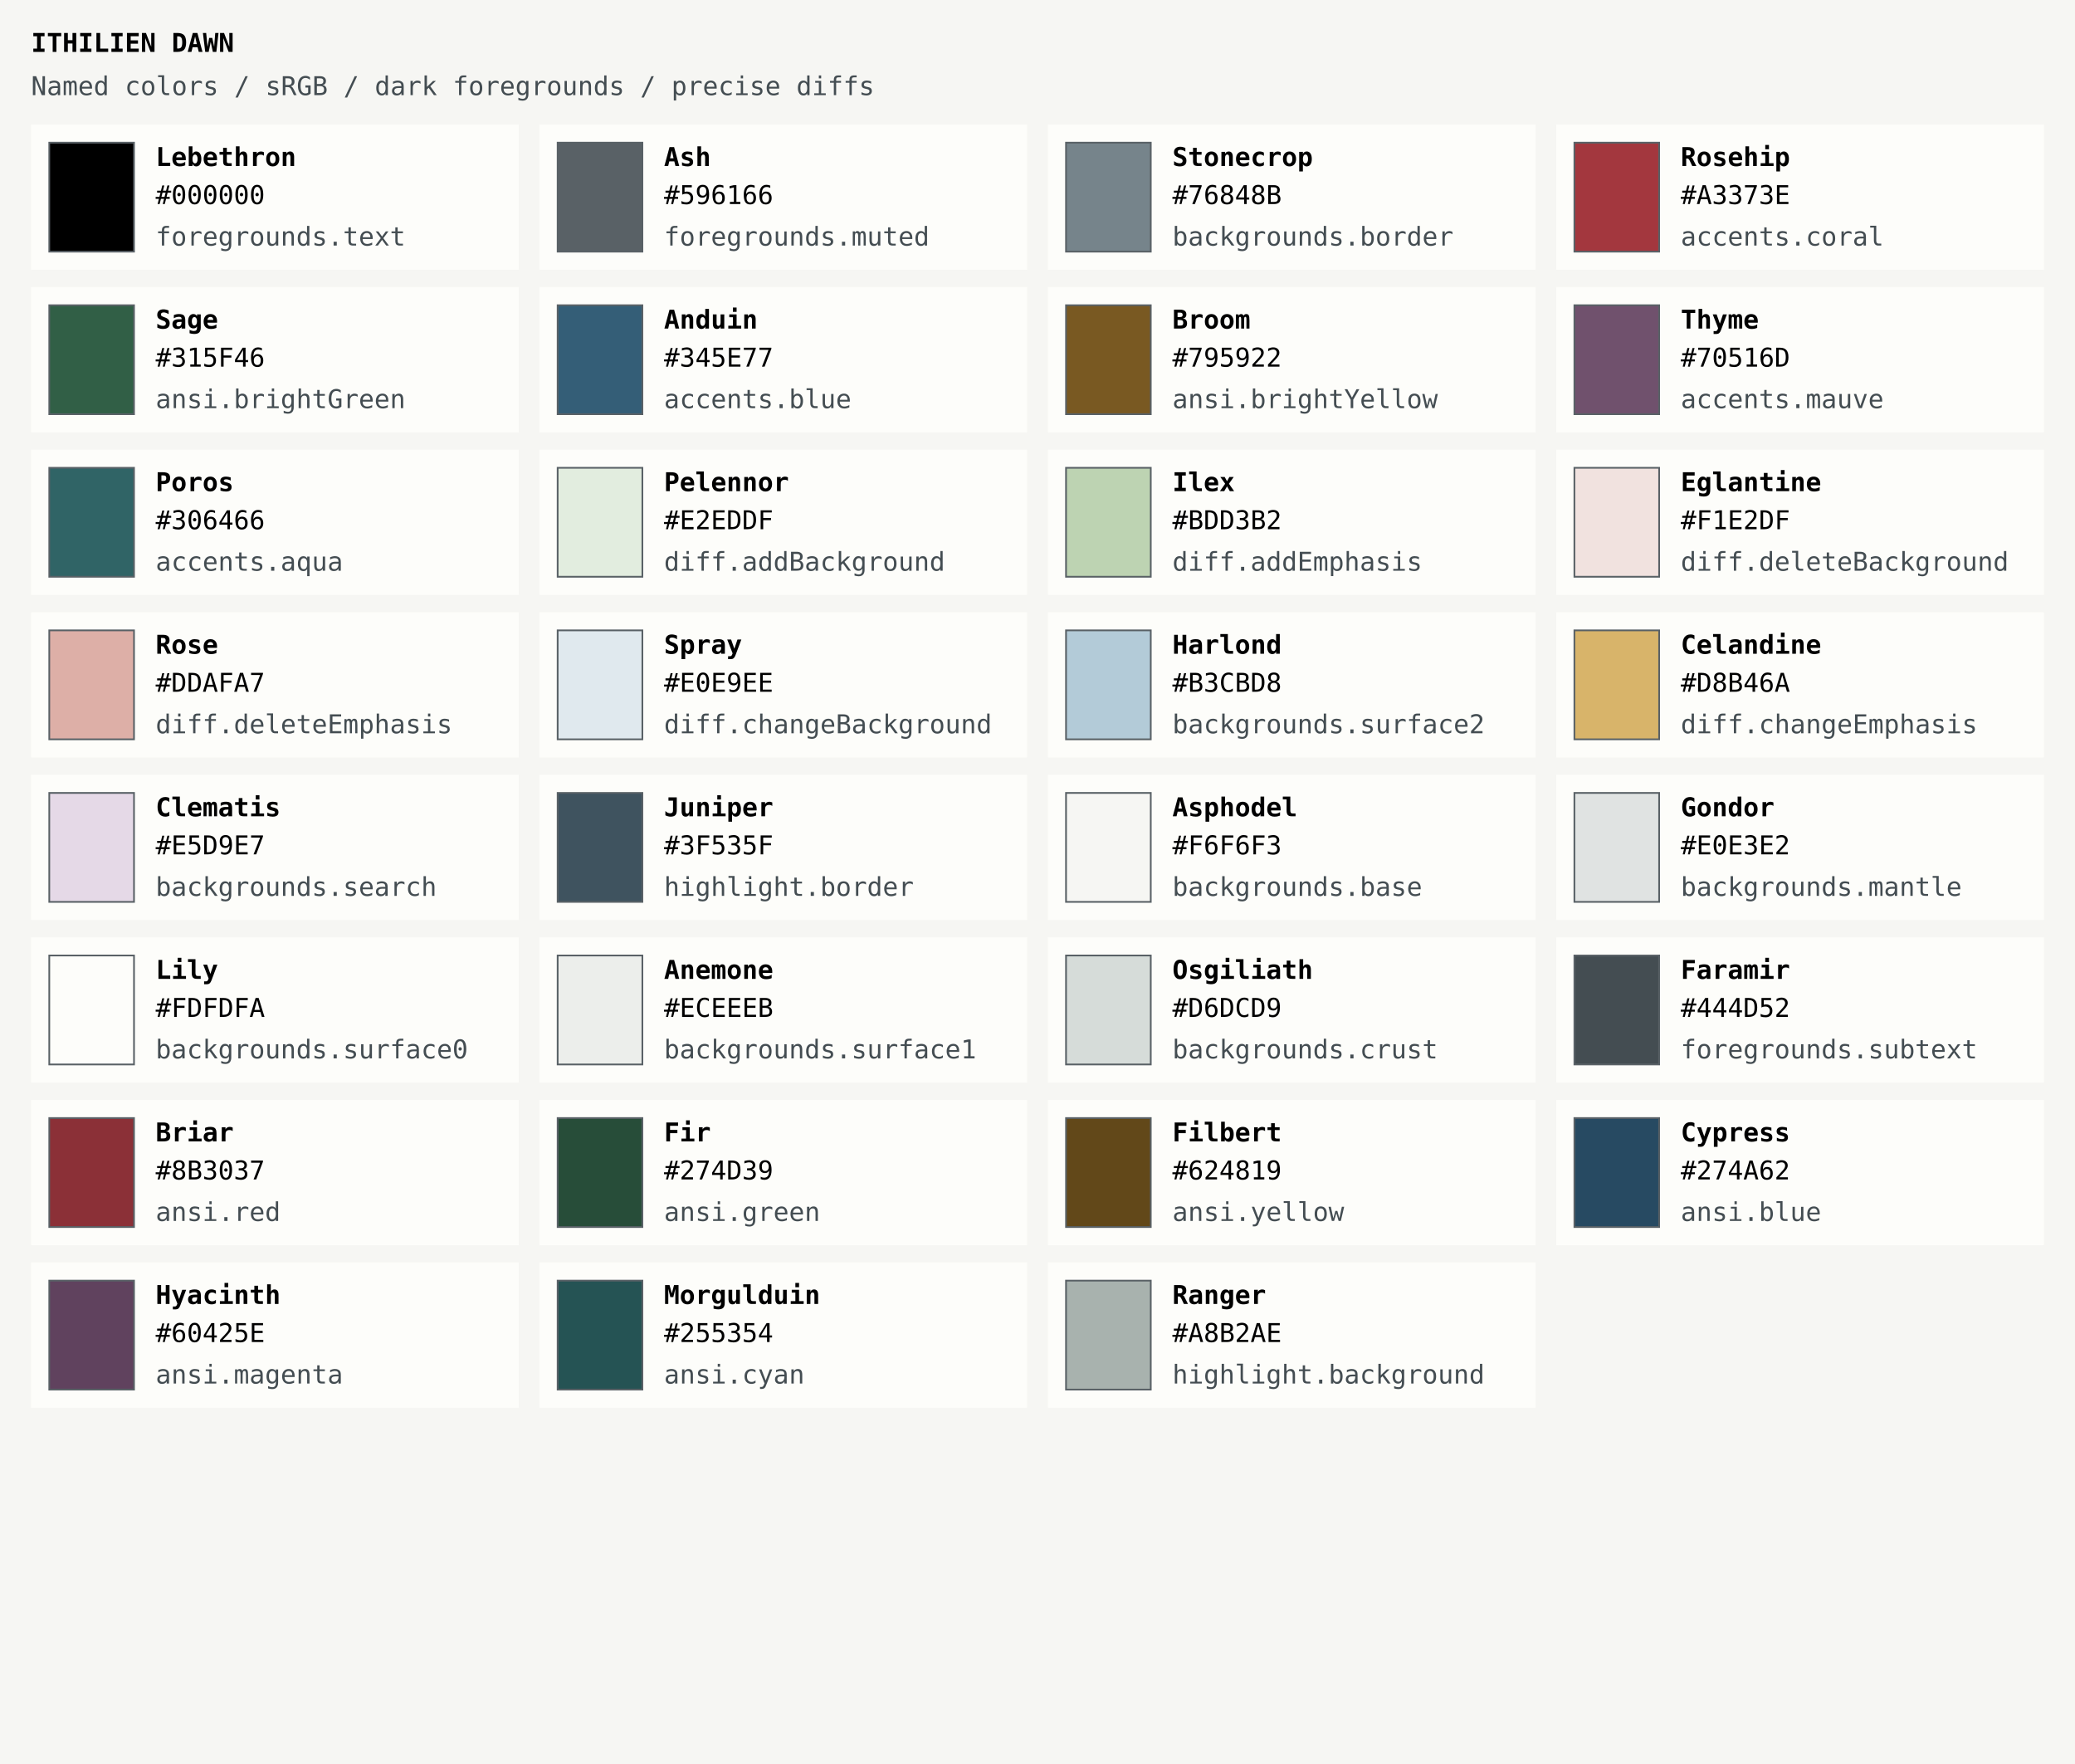
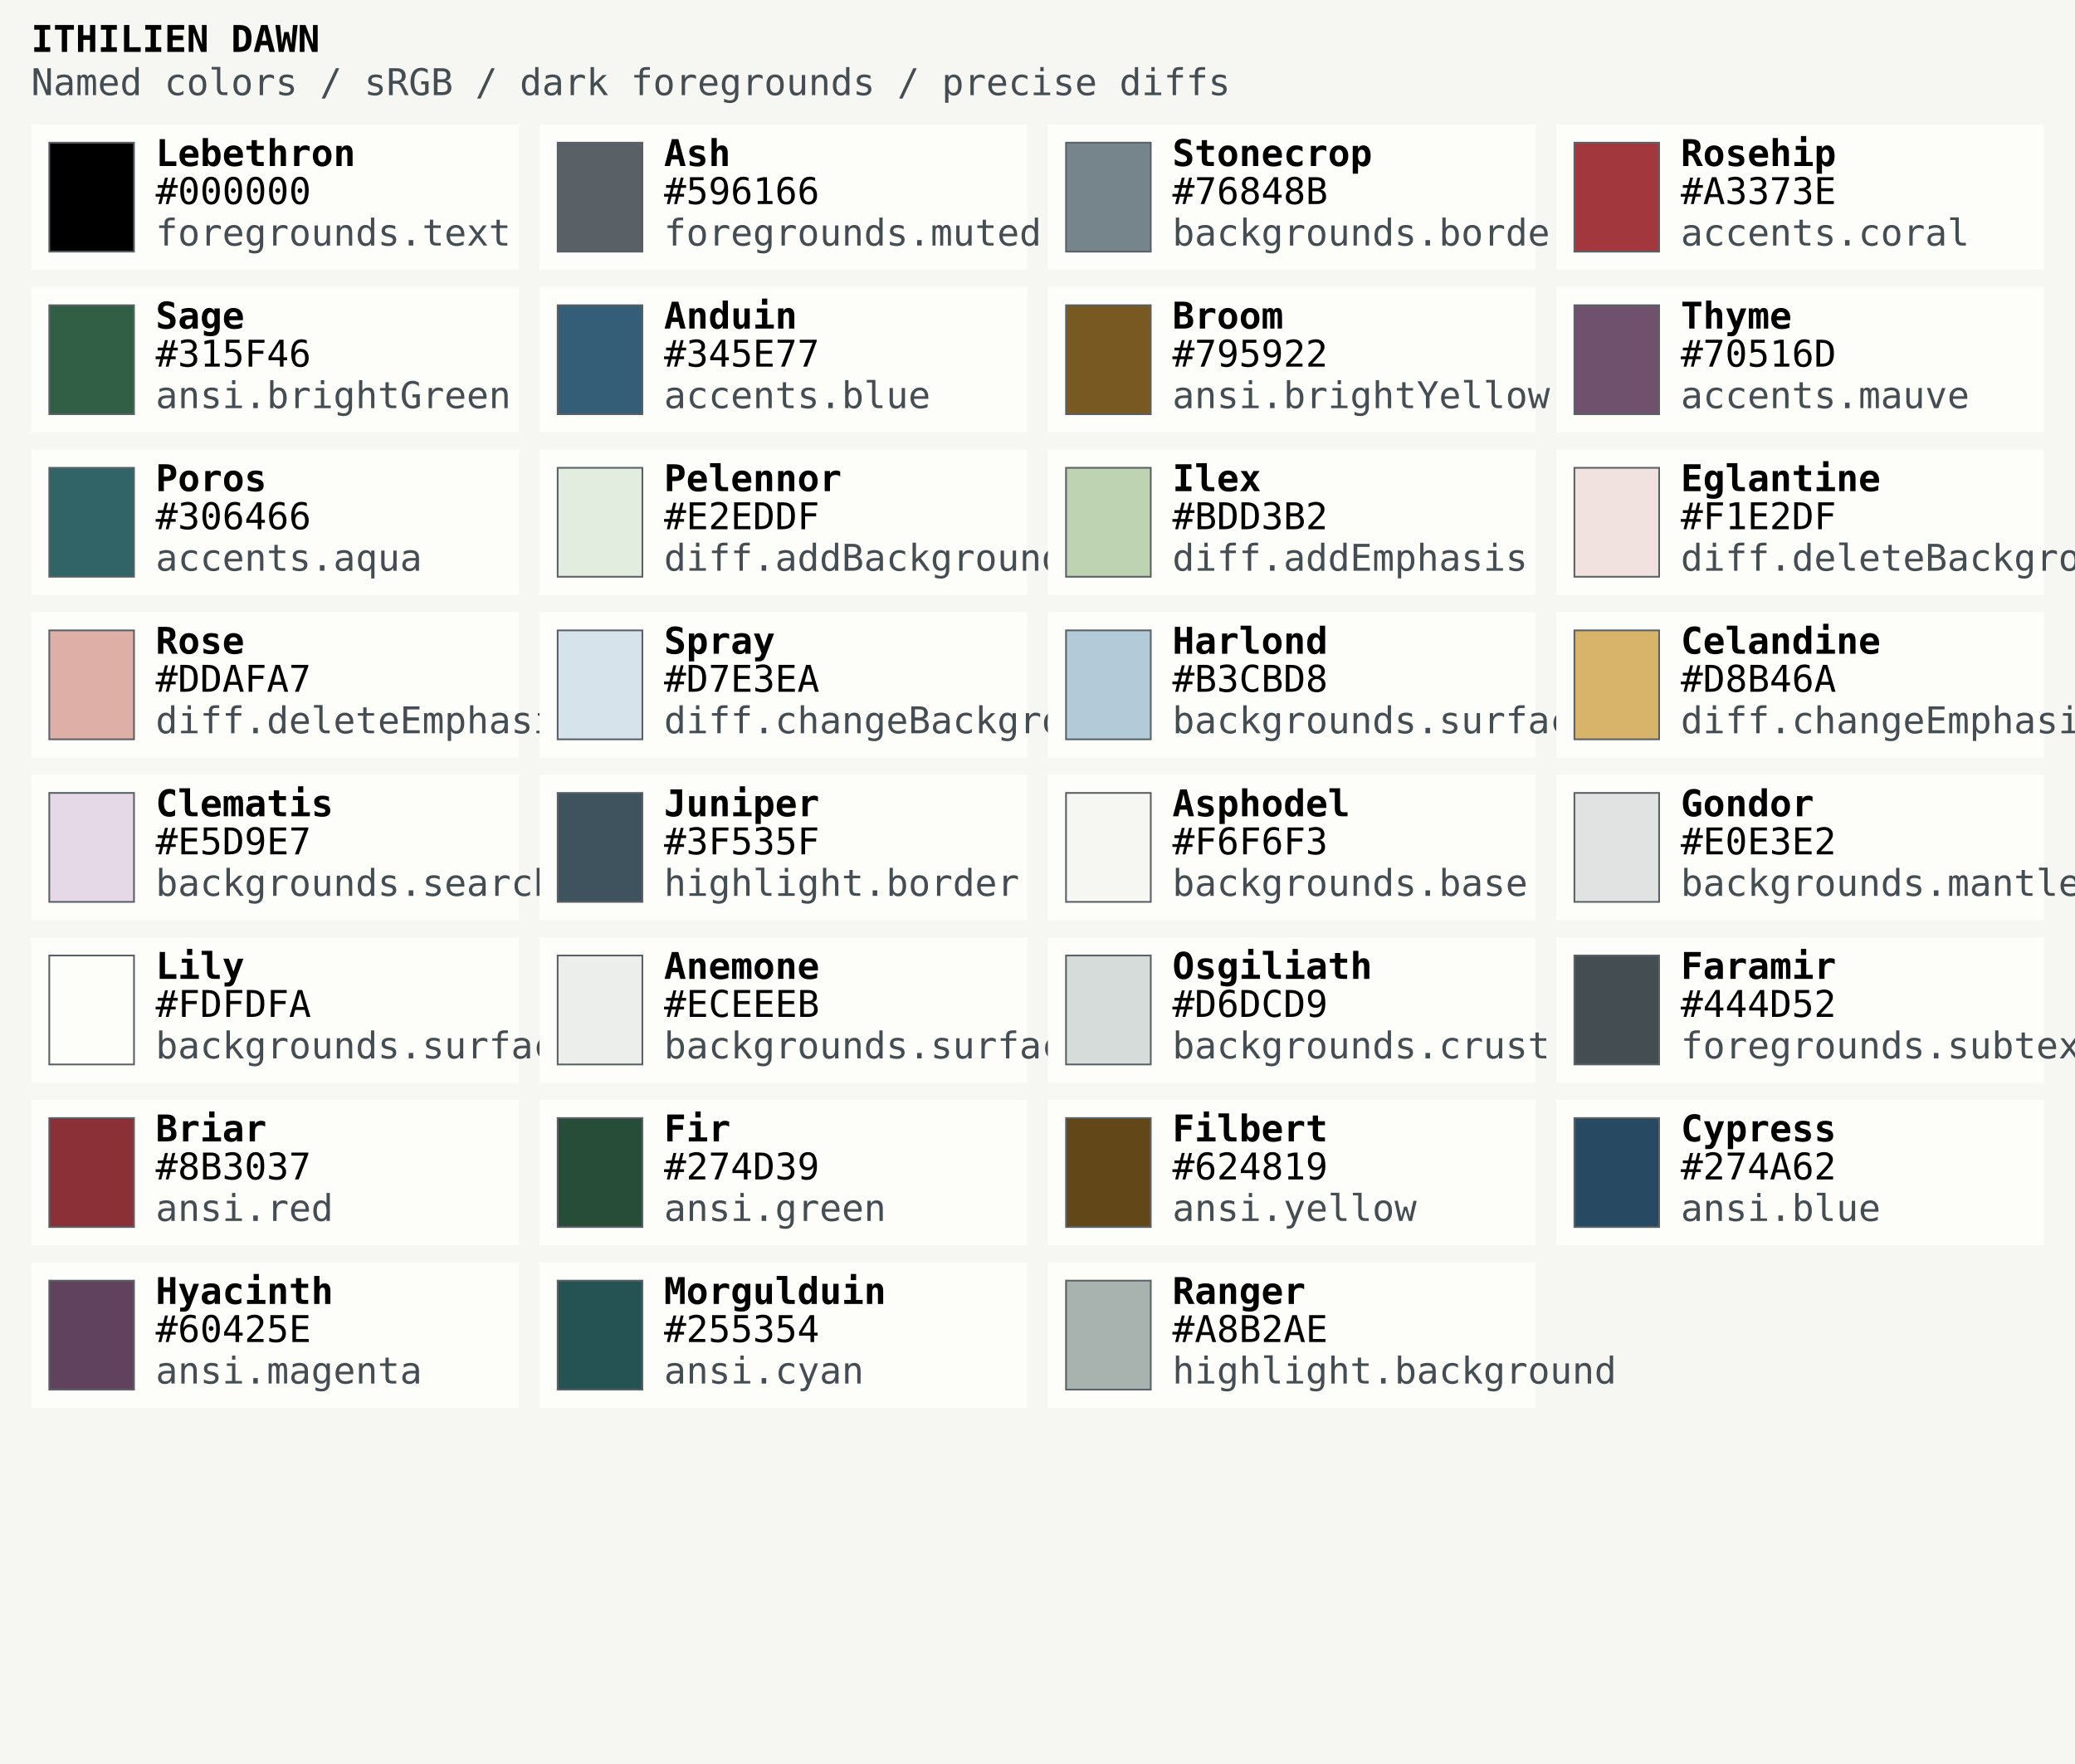
<svg xmlns="http://www.w3.org/2000/svg" xml:space="preserve" width="1200" height="1020" viewBox="0 0 1200 1020">
-   <style>text{font-family:"Berkeley Mono",monospace;font-size:15px}</style>
+   <style>text{font-family:"Berkeley Mono Medium",monospace;font-size:16pt}</style>
  <rect x="0" y="0" width="1200" height="1020" fill="#F6F6F3" />
  <text x="18" y="30" fill="#000000" font-weight="700">ITHILIEN DAWN</text>
  <text x="18" y="55" fill="#444D52">Named colors / sRGB / dark foregrounds / precise diffs</text>
  <rect x="18" y="72" width="282" height="84" fill="#FDFDFA" />
  <rect x="28" y="82" width="50" height="64" fill="#596166" />
  <rect x="29" y="83" width="48" height="62" fill="#000000" />
  <text x="90" y="96" fill="#000000" font-weight="700">Lebethron</text>
  <text x="90" y="118" fill="#000000">#000000</text>
  <text x="90" y="142" fill="#444D52">foregrounds.text</text>
  <rect x="312" y="72" width="282" height="84" fill="#FDFDFA" />
  <rect x="322" y="82" width="50" height="64" fill="#596166" />
  <rect x="323" y="83" width="48" height="62" fill="#596166" />
  <text x="384" y="96" fill="#000000" font-weight="700">Ash</text>
  <text x="384" y="118" fill="#000000">#596166</text>
  <text x="384" y="142" fill="#444D52">foregrounds.muted</text>
  <rect x="606" y="72" width="282" height="84" fill="#FDFDFA" />
  <rect x="616" y="82" width="50" height="64" fill="#596166" />
  <rect x="617" y="83" width="48" height="62" fill="#76848B" />
  <text x="678" y="96" fill="#000000" font-weight="700">Stonecrop</text>
  <text x="678" y="118" fill="#000000">#76848B</text>
  <text x="678" y="142" fill="#444D52">backgrounds.border</text>
  <rect x="900" y="72" width="282" height="84" fill="#FDFDFA" />
  <rect x="910" y="82" width="50" height="64" fill="#596166" />
  <rect x="911" y="83" width="48" height="62" fill="#A3373E" />
  <text x="972" y="96" fill="#000000" font-weight="700">Rosehip</text>
  <text x="972" y="118" fill="#000000">#A3373E</text>
  <text x="972" y="142" fill="#444D52">accents.coral</text>
  <rect x="18" y="166" width="282" height="84" fill="#FDFDFA" />
  <rect x="28" y="176" width="50" height="64" fill="#596166" />
  <rect x="29" y="177" width="48" height="62" fill="#315F46" />
  <text x="90" y="190" fill="#000000" font-weight="700">Sage</text>
  <text x="90" y="212" fill="#000000">#315F46</text>
  <text x="90" y="236" fill="#444D52">ansi.brightGreen</text>
  <rect x="312" y="166" width="282" height="84" fill="#FDFDFA" />
  <rect x="322" y="176" width="50" height="64" fill="#596166" />
  <rect x="323" y="177" width="48" height="62" fill="#345E77" />
  <text x="384" y="190" fill="#000000" font-weight="700">Anduin</text>
  <text x="384" y="212" fill="#000000">#345E77</text>
  <text x="384" y="236" fill="#444D52">accents.blue</text>
  <rect x="606" y="166" width="282" height="84" fill="#FDFDFA" />
  <rect x="616" y="176" width="50" height="64" fill="#596166" />
  <rect x="617" y="177" width="48" height="62" fill="#795922" />
  <text x="678" y="190" fill="#000000" font-weight="700">Broom</text>
  <text x="678" y="212" fill="#000000">#795922</text>
  <text x="678" y="236" fill="#444D52">ansi.brightYellow</text>
  <rect x="900" y="166" width="282" height="84" fill="#FDFDFA" />
  <rect x="910" y="176" width="50" height="64" fill="#596166" />
  <rect x="911" y="177" width="48" height="62" fill="#70516D" />
  <text x="972" y="190" fill="#000000" font-weight="700">Thyme</text>
  <text x="972" y="212" fill="#000000">#70516D</text>
  <text x="972" y="236" fill="#444D52">accents.mauve</text>
  <rect x="18" y="260" width="282" height="84" fill="#FDFDFA" />
  <rect x="28" y="270" width="50" height="64" fill="#596166" />
  <rect x="29" y="271" width="48" height="62" fill="#306466" />
  <text x="90" y="284" fill="#000000" font-weight="700">Poros</text>
  <text x="90" y="306" fill="#000000">#306466</text>
  <text x="90" y="330" fill="#444D52">accents.aqua</text>
  <rect x="312" y="260" width="282" height="84" fill="#FDFDFA" />
  <rect x="322" y="270" width="50" height="64" fill="#596166" />
  <rect x="323" y="271" width="48" height="62" fill="#E2EDDF" />
  <text x="384" y="284" fill="#000000" font-weight="700">Pelennor</text>
  <text x="384" y="306" fill="#000000">#E2EDDF</text>
  <text x="384" y="330" fill="#444D52">diff.addBackground</text>
  <rect x="606" y="260" width="282" height="84" fill="#FDFDFA" />
  <rect x="616" y="270" width="50" height="64" fill="#596166" />
  <rect x="617" y="271" width="48" height="62" fill="#BDD3B2" />
  <text x="678" y="284" fill="#000000" font-weight="700">Ilex</text>
  <text x="678" y="306" fill="#000000">#BDD3B2</text>
  <text x="678" y="330" fill="#444D52">diff.addEmphasis</text>
  <rect x="900" y="260" width="282" height="84" fill="#FDFDFA" />
  <rect x="910" y="270" width="50" height="64" fill="#596166" />
  <rect x="911" y="271" width="48" height="62" fill="#F1E2DF" />
  <text x="972" y="284" fill="#000000" font-weight="700">Eglantine</text>
  <text x="972" y="306" fill="#000000">#F1E2DF</text>
  <text x="972" y="330" fill="#444D52">diff.deleteBackground</text>
  <rect x="18" y="354" width="282" height="84" fill="#FDFDFA" />
  <rect x="28" y="364" width="50" height="64" fill="#596166" />
  <rect x="29" y="365" width="48" height="62" fill="#DDAFA7" />
  <text x="90" y="378" fill="#000000" font-weight="700">Rose</text>
  <text x="90" y="400" fill="#000000">#DDAFA7</text>
  <text x="90" y="424" fill="#444D52">diff.deleteEmphasis</text>
  <rect x="312" y="354" width="282" height="84" fill="#FDFDFA" />
  <rect x="322" y="364" width="50" height="64" fill="#596166" />
-   <rect x="323" y="365" width="48" height="62" fill="#E0E9EE" />
+   <rect x="323" y="365" width="48" height="62" fill="#D7E3EA" />
  <text x="384" y="378" fill="#000000" font-weight="700">Spray</text>
-   <text x="384" y="400" fill="#000000">#E0E9EE</text>
+   <text x="384" y="400" fill="#000000">#D7E3EA</text>
  <text x="384" y="424" fill="#444D52">diff.changeBackground</text>
  <rect x="606" y="354" width="282" height="84" fill="#FDFDFA" />
  <rect x="616" y="364" width="50" height="64" fill="#596166" />
  <rect x="617" y="365" width="48" height="62" fill="#B3CBD8" />
  <text x="678" y="378" fill="#000000" font-weight="700">Harlond</text>
  <text x="678" y="400" fill="#000000">#B3CBD8</text>
  <text x="678" y="424" fill="#444D52">backgrounds.surface2</text>
  <rect x="900" y="354" width="282" height="84" fill="#FDFDFA" />
  <rect x="910" y="364" width="50" height="64" fill="#596166" />
  <rect x="911" y="365" width="48" height="62" fill="#D8B46A" />
  <text x="972" y="378" fill="#000000" font-weight="700">Celandine</text>
  <text x="972" y="400" fill="#000000">#D8B46A</text>
  <text x="972" y="424" fill="#444D52">diff.changeEmphasis</text>
  <rect x="18" y="448" width="282" height="84" fill="#FDFDFA" />
  <rect x="28" y="458" width="50" height="64" fill="#596166" />
  <rect x="29" y="459" width="48" height="62" fill="#E5D9E7" />
  <text x="90" y="472" fill="#000000" font-weight="700">Clematis</text>
  <text x="90" y="494" fill="#000000">#E5D9E7</text>
  <text x="90" y="518" fill="#444D52">backgrounds.search</text>
  <rect x="312" y="448" width="282" height="84" fill="#FDFDFA" />
  <rect x="322" y="458" width="50" height="64" fill="#596166" />
  <rect x="323" y="459" width="48" height="62" fill="#3F535F" />
  <text x="384" y="472" fill="#000000" font-weight="700">Juniper</text>
  <text x="384" y="494" fill="#000000">#3F535F</text>
  <text x="384" y="518" fill="#444D52">highlight.border</text>
  <rect x="606" y="448" width="282" height="84" fill="#FDFDFA" />
  <rect x="616" y="458" width="50" height="64" fill="#596166" />
  <rect x="617" y="459" width="48" height="62" fill="#F6F6F3" />
  <text x="678" y="472" fill="#000000" font-weight="700">Asphodel</text>
  <text x="678" y="494" fill="#000000">#F6F6F3</text>
  <text x="678" y="518" fill="#444D52">backgrounds.base</text>
  <rect x="900" y="448" width="282" height="84" fill="#FDFDFA" />
  <rect x="910" y="458" width="50" height="64" fill="#596166" />
  <rect x="911" y="459" width="48" height="62" fill="#E0E3E2" />
  <text x="972" y="472" fill="#000000" font-weight="700">Gondor</text>
  <text x="972" y="494" fill="#000000">#E0E3E2</text>
  <text x="972" y="518" fill="#444D52">backgrounds.mantle</text>
  <rect x="18" y="542" width="282" height="84" fill="#FDFDFA" />
  <rect x="28" y="552" width="50" height="64" fill="#596166" />
  <rect x="29" y="553" width="48" height="62" fill="#FDFDFA" />
  <text x="90" y="566" fill="#000000" font-weight="700">Lily</text>
  <text x="90" y="588" fill="#000000">#FDFDFA</text>
  <text x="90" y="612" fill="#444D52">backgrounds.surface0</text>
  <rect x="312" y="542" width="282" height="84" fill="#FDFDFA" />
  <rect x="322" y="552" width="50" height="64" fill="#596166" />
  <rect x="323" y="553" width="48" height="62" fill="#ECEEEB" />
  <text x="384" y="566" fill="#000000" font-weight="700">Anemone</text>
  <text x="384" y="588" fill="#000000">#ECEEEB</text>
  <text x="384" y="612" fill="#444D52">backgrounds.surface1</text>
  <rect x="606" y="542" width="282" height="84" fill="#FDFDFA" />
  <rect x="616" y="552" width="50" height="64" fill="#596166" />
  <rect x="617" y="553" width="48" height="62" fill="#D6DCD9" />
  <text x="678" y="566" fill="#000000" font-weight="700">Osgiliath</text>
  <text x="678" y="588" fill="#000000">#D6DCD9</text>
  <text x="678" y="612" fill="#444D52">backgrounds.crust</text>
  <rect x="900" y="542" width="282" height="84" fill="#FDFDFA" />
  <rect x="910" y="552" width="50" height="64" fill="#596166" />
  <rect x="911" y="553" width="48" height="62" fill="#444D52" />
  <text x="972" y="566" fill="#000000" font-weight="700">Faramir</text>
  <text x="972" y="588" fill="#000000">#444D52</text>
  <text x="972" y="612" fill="#444D52">foregrounds.subtext</text>
  <rect x="18" y="636" width="282" height="84" fill="#FDFDFA" />
  <rect x="28" y="646" width="50" height="64" fill="#596166" />
  <rect x="29" y="647" width="48" height="62" fill="#8B3037" />
  <text x="90" y="660" fill="#000000" font-weight="700">Briar</text>
  <text x="90" y="682" fill="#000000">#8B3037</text>
  <text x="90" y="706" fill="#444D52">ansi.red</text>
  <rect x="312" y="636" width="282" height="84" fill="#FDFDFA" />
  <rect x="322" y="646" width="50" height="64" fill="#596166" />
  <rect x="323" y="647" width="48" height="62" fill="#274D39" />
  <text x="384" y="660" fill="#000000" font-weight="700">Fir</text>
  <text x="384" y="682" fill="#000000">#274D39</text>
  <text x="384" y="706" fill="#444D52">ansi.green</text>
  <rect x="606" y="636" width="282" height="84" fill="#FDFDFA" />
  <rect x="616" y="646" width="50" height="64" fill="#596166" />
  <rect x="617" y="647" width="48" height="62" fill="#624819" />
  <text x="678" y="660" fill="#000000" font-weight="700">Filbert</text>
  <text x="678" y="682" fill="#000000">#624819</text>
  <text x="678" y="706" fill="#444D52">ansi.yellow</text>
  <rect x="900" y="636" width="282" height="84" fill="#FDFDFA" />
  <rect x="910" y="646" width="50" height="64" fill="#596166" />
  <rect x="911" y="647" width="48" height="62" fill="#274A62" />
  <text x="972" y="660" fill="#000000" font-weight="700">Cypress</text>
  <text x="972" y="682" fill="#000000">#274A62</text>
  <text x="972" y="706" fill="#444D52">ansi.blue</text>
  <rect x="18" y="730" width="282" height="84" fill="#FDFDFA" />
  <rect x="28" y="740" width="50" height="64" fill="#596166" />
  <rect x="29" y="741" width="48" height="62" fill="#60425E" />
  <text x="90" y="754" fill="#000000" font-weight="700">Hyacinth</text>
  <text x="90" y="776" fill="#000000">#60425E</text>
  <text x="90" y="800" fill="#444D52">ansi.magenta</text>
  <rect x="312" y="730" width="282" height="84" fill="#FDFDFA" />
  <rect x="322" y="740" width="50" height="64" fill="#596166" />
  <rect x="323" y="741" width="48" height="62" fill="#255354" />
  <text x="384" y="754" fill="#000000" font-weight="700">Morgulduin</text>
  <text x="384" y="776" fill="#000000">#255354</text>
  <text x="384" y="800" fill="#444D52">ansi.cyan</text>
  <rect x="606" y="730" width="282" height="84" fill="#FDFDFA" />
  <rect x="616" y="740" width="50" height="64" fill="#596166" />
  <rect x="617" y="741" width="48" height="62" fill="#A8B2AE" />
  <text x="678" y="754" fill="#000000" font-weight="700">Ranger</text>
  <text x="678" y="776" fill="#000000">#A8B2AE</text>
  <text x="678" y="800" fill="#444D52">highlight.background</text>
</svg>
